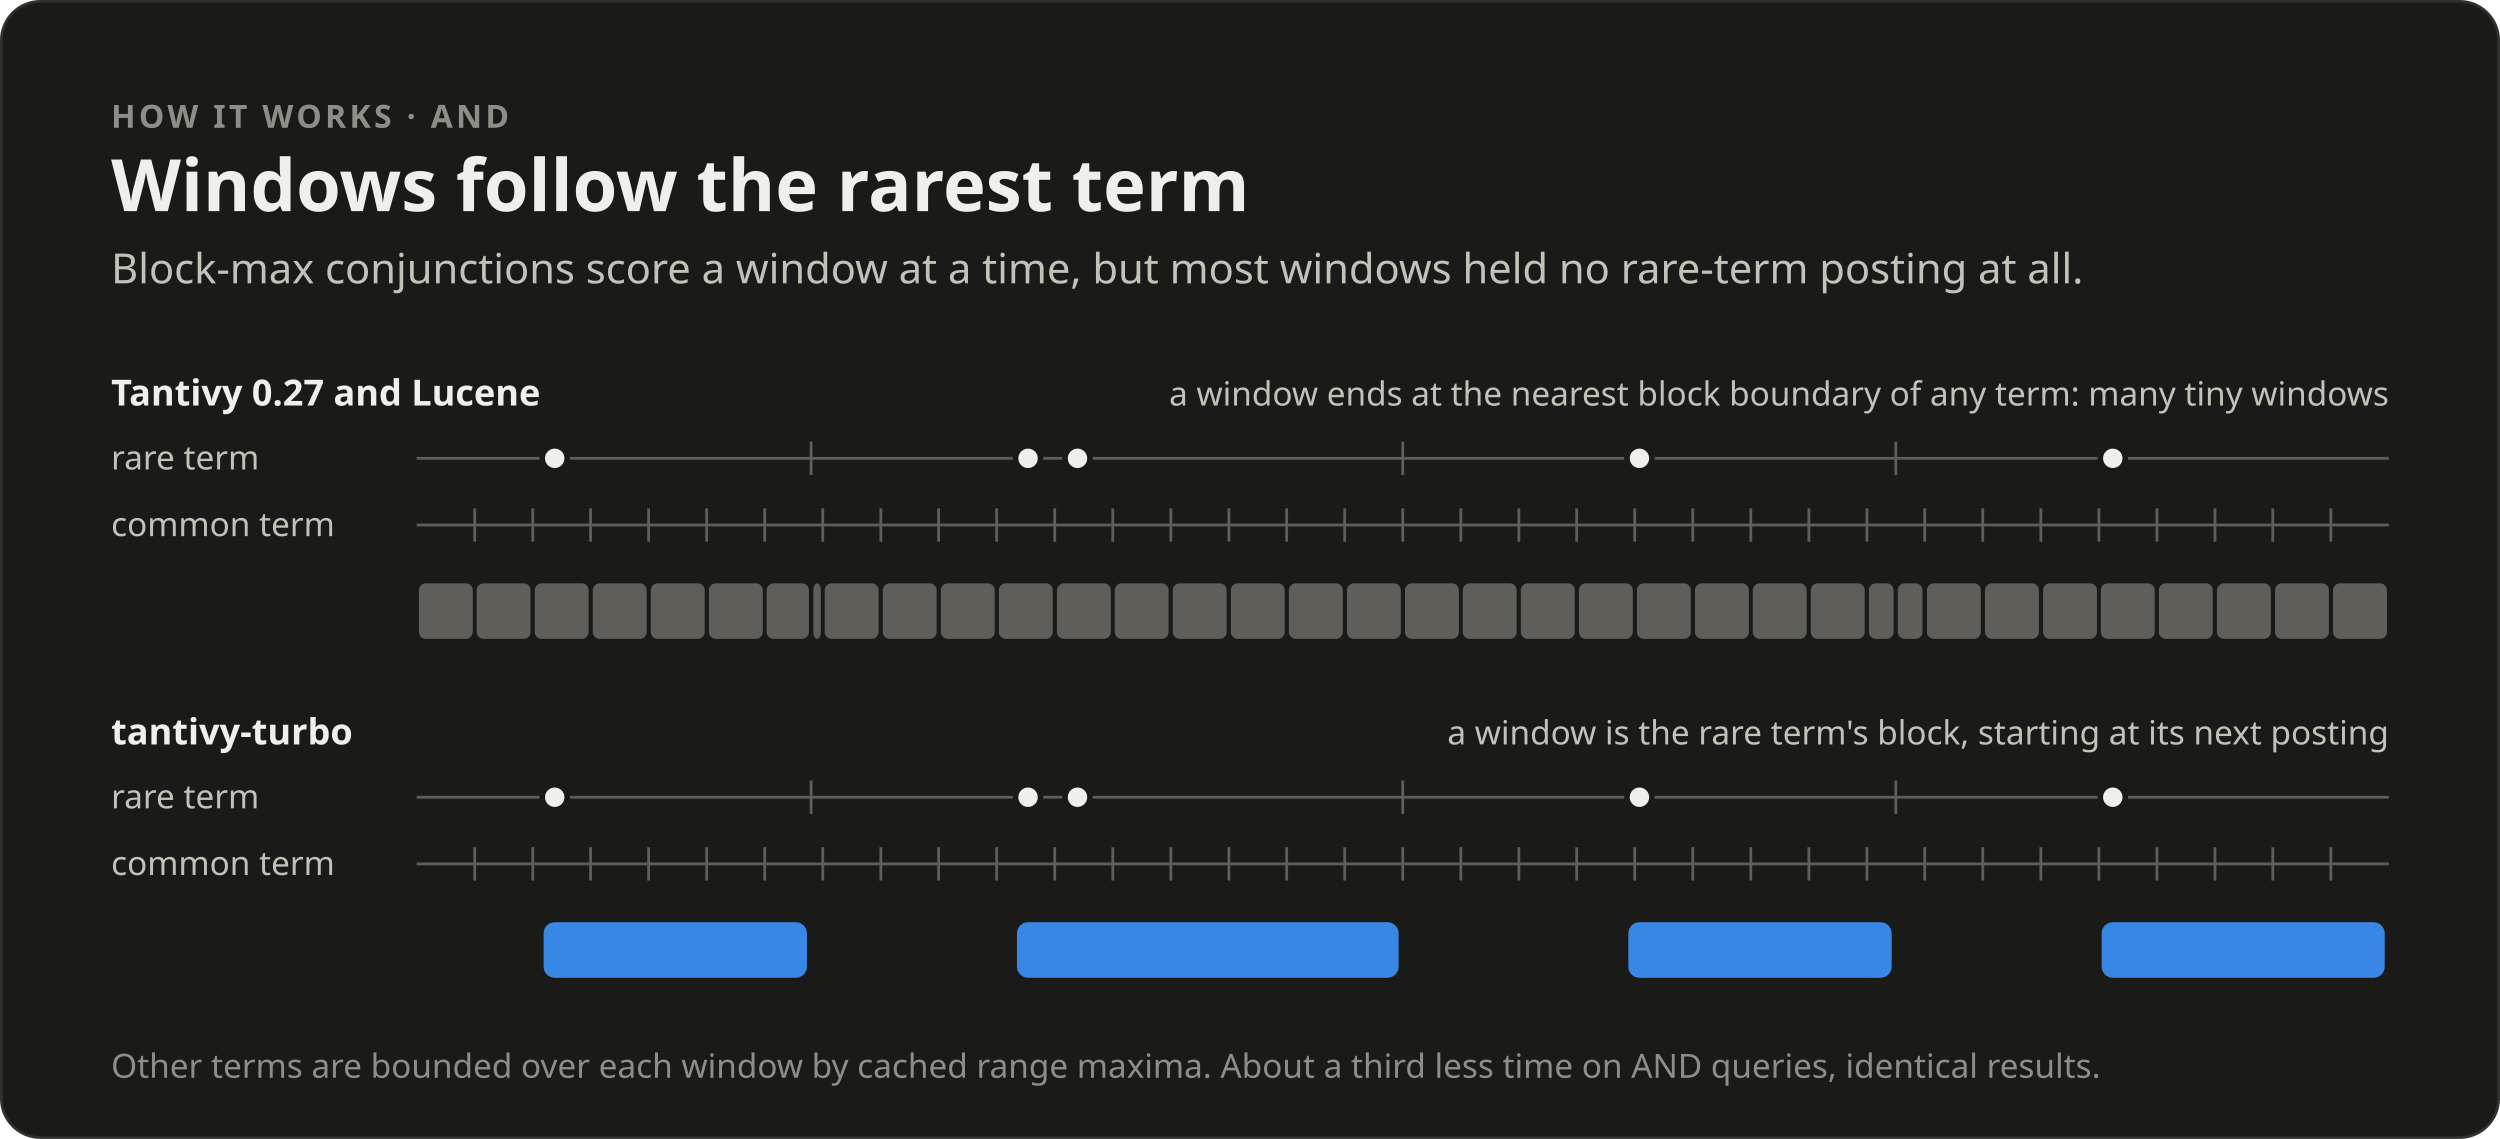
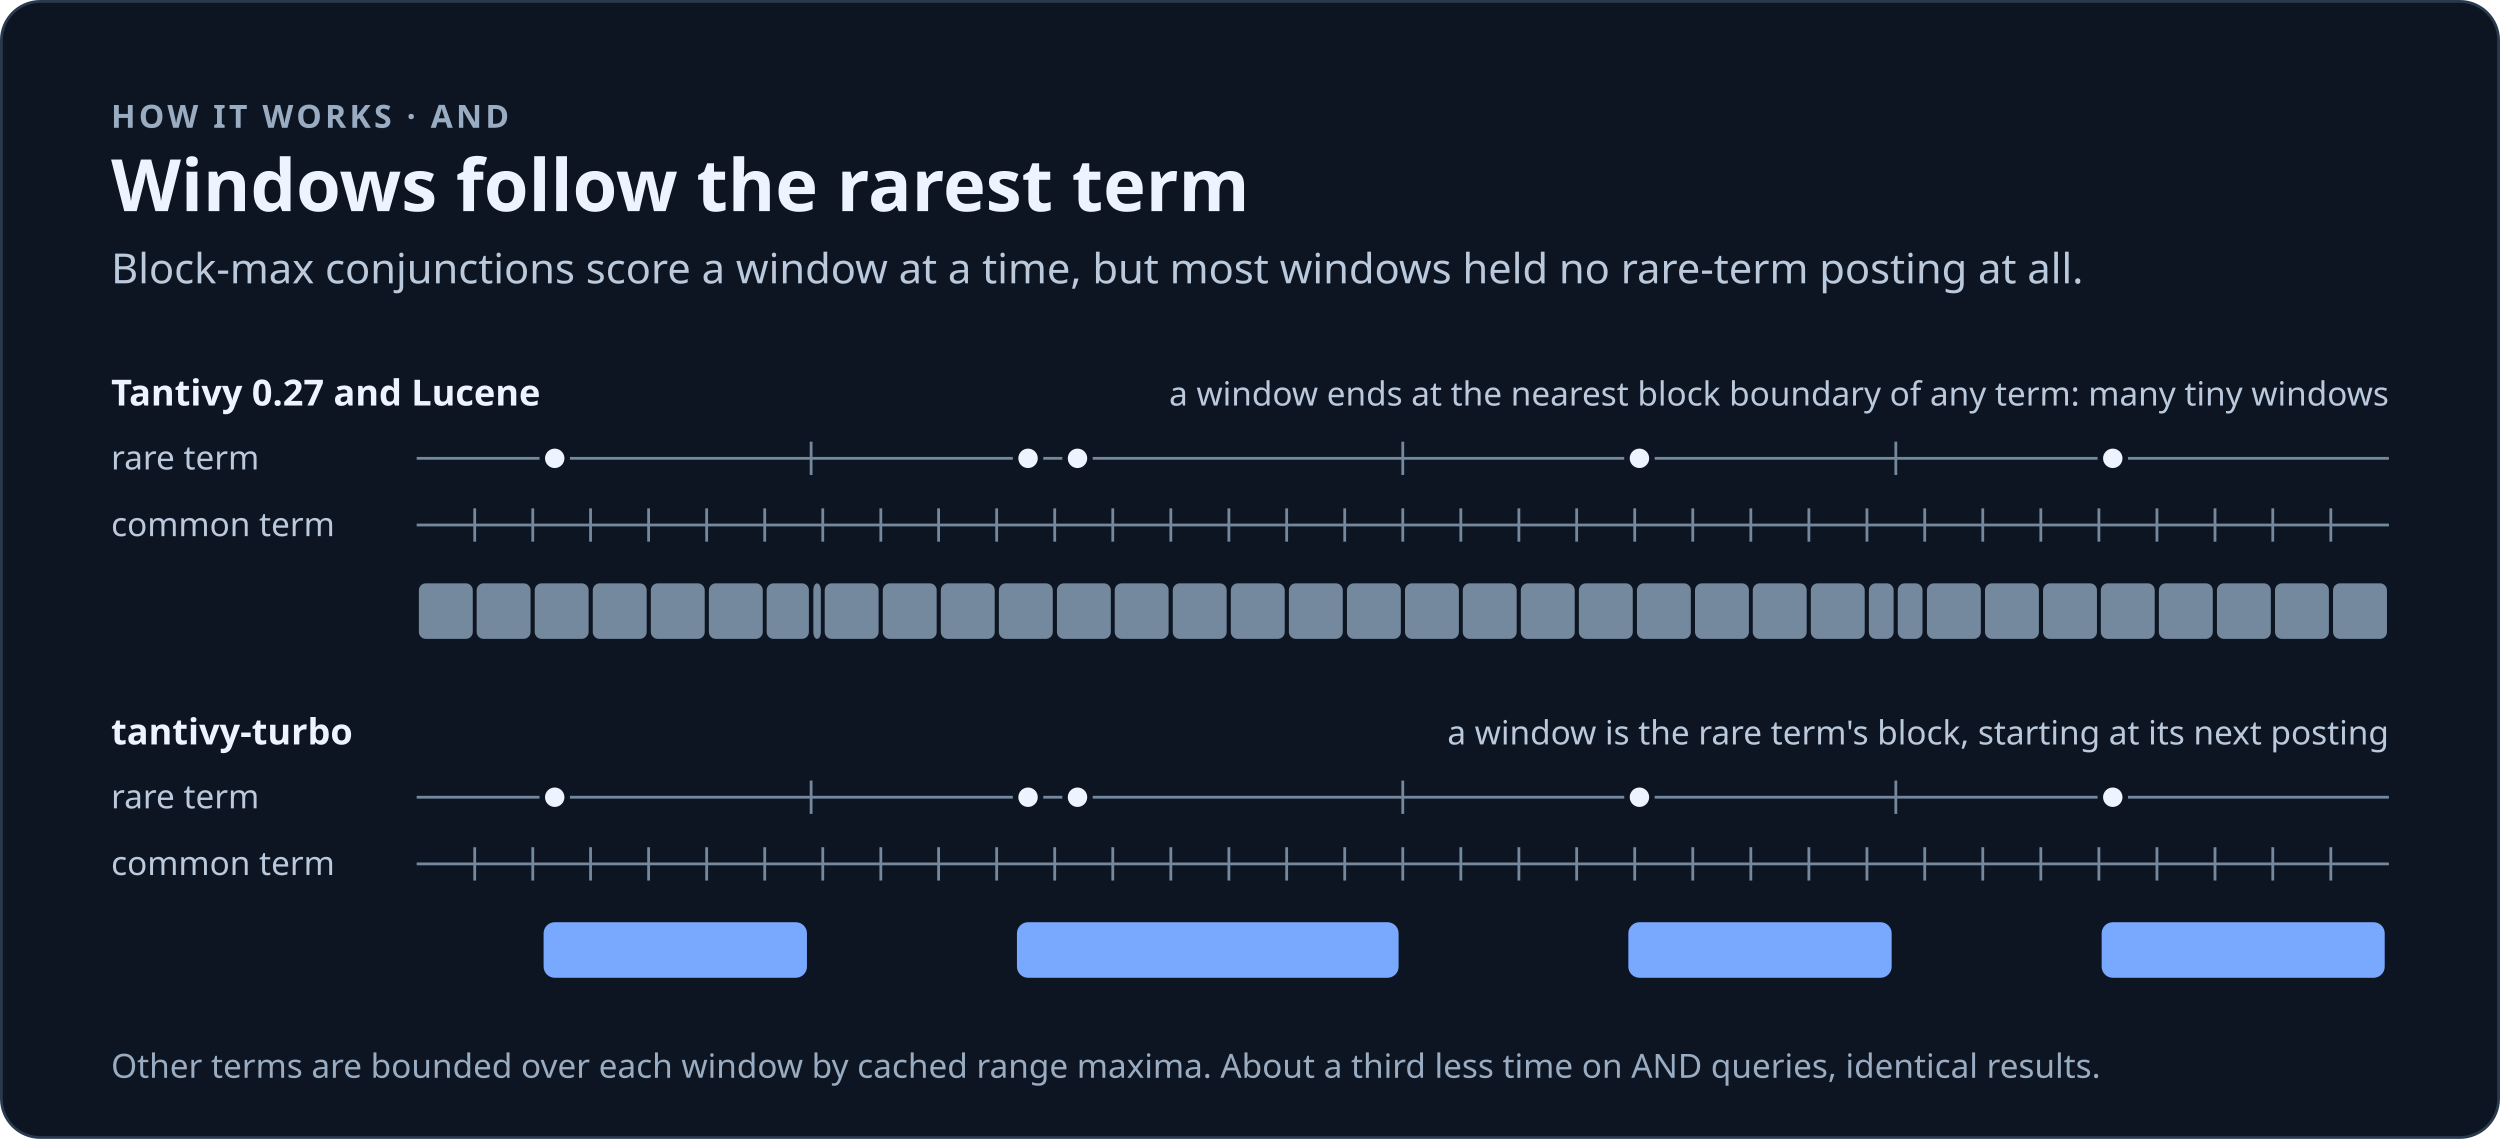
<svg xmlns="http://www.w3.org/2000/svg" width="900" height="410" viewBox="0 0 900 410" role="img" aria-labelledby="chart-title chart-description">
-   <rect x="0.5" y="0.5" width="899" height="409" rx="14" fill="#1a1a19" stroke="#30302d" />
-   <text x="40.0" y="46.0" font-size="11.5" font-weight="600" fill="#8f8e86" text-anchor="start" letter-spacing="1.2" font-family="-apple-system, BlinkMacSystemFont, 'Segoe UI', 'Noto Sans', Helvetica, Arial, sans-serif">HOW IT WORKS · AND</text>
-   <text x="40.0" y="76.0" font-size="26" font-weight="700" fill="#f0efec" text-anchor="start" font-family="-apple-system, BlinkMacSystemFont, 'Segoe UI', 'Noto Sans', Helvetica, Arial, sans-serif">Windows follow the rarest term</text>
-   <text x="40.0" y="102.0" font-size="15" font-weight="400" fill="#c3c2b7" text-anchor="start" font-family="-apple-system, BlinkMacSystemFont, 'Segoe UI', 'Noto Sans', Helvetica, Arial, sans-serif">Block-max conjunctions score a window at a time, but most windows held no rare-term posting at all.</text>
-   <text x="40.0" y="146.0" font-size="13" font-weight="600" fill="#f0efec" text-anchor="start" font-family="-apple-system, BlinkMacSystemFont, 'Segoe UI', 'Noto Sans', Helvetica, Arial, sans-serif">Tantivy 0.27 and Lucene</text>
-   <text x="860.0" y="146.0" font-size="12" font-weight="400" fill="#c3c2b7" text-anchor="end" font-family="-apple-system, BlinkMacSystemFont, 'Segoe UI', 'Noto Sans', Helvetica, Arial, sans-serif">a window ends at the nearest block boundary of any term: many tiny windows</text>
-   <text x="40.0" y="169.0" font-size="12" font-weight="400" fill="#c3c2b7" text-anchor="start" font-family="-apple-system, BlinkMacSystemFont, 'Segoe UI', 'Noto Sans', Helvetica, Arial, sans-serif">rare term</text>
-   <line x1="150" y1="165" x2="860" y2="165" stroke="#5f5e59" />
-   <line x1="292.0" y1="159" x2="292.0" y2="171" stroke="#5f5e59" />
-   <line x1="505.0" y1="159" x2="505.0" y2="171" stroke="#5f5e59" />
-   <line x1="682.5" y1="159" x2="682.5" y2="171" stroke="#5f5e59" />
-   <circle cx="199.7" cy="165" r="4.5" fill="#f0efec" stroke="#1a1a19" stroke-width="2" />
-   <circle cx="370.1" cy="165" r="4.5" fill="#f0efec" stroke="#1a1a19" stroke-width="2" />
-   <circle cx="387.9" cy="165" r="4.5" fill="#f0efec" stroke="#1a1a19" stroke-width="2" />
-   <circle cx="590.2" cy="165" r="4.5" fill="#f0efec" stroke="#1a1a19" stroke-width="2" />
-   <circle cx="760.6" cy="165" r="4.5" fill="#f0efec" stroke="#1a1a19" stroke-width="2" />
-   <text x="40.0" y="193.0" font-size="12" font-weight="400" fill="#c3c2b7" text-anchor="start" font-family="-apple-system, BlinkMacSystemFont, 'Segoe UI', 'Noto Sans', Helvetica, Arial, sans-serif">common term</text>
-   <line x1="150" y1="189" x2="860" y2="189" stroke="#5f5e59" />
-   <line x1="170.9" y1="183" x2="170.9" y2="195" stroke="#5f5e59" />
-   <line x1="191.8" y1="183" x2="191.8" y2="195" stroke="#5f5e59" />
-   <line x1="212.6" y1="183" x2="212.6" y2="195" stroke="#5f5e59" />
-   <line x1="233.5" y1="183" x2="233.5" y2="195" stroke="#5f5e59" />
-   <line x1="254.4" y1="183" x2="254.4" y2="195" stroke="#5f5e59" />
-   <line x1="275.3" y1="183" x2="275.3" y2="195" stroke="#5f5e59" />
-   <line x1="296.2" y1="183" x2="296.2" y2="195" stroke="#5f5e59" />
-   <line x1="317.1" y1="183" x2="317.1" y2="195" stroke="#5f5e59" />
-   <line x1="337.9" y1="183" x2="337.9" y2="195" stroke="#5f5e59" />
-   <line x1="358.8" y1="183" x2="358.8" y2="195" stroke="#5f5e59" />
-   <line x1="379.7" y1="183" x2="379.7" y2="195" stroke="#5f5e59" />
-   <line x1="400.6" y1="183" x2="400.6" y2="195" stroke="#5f5e59" />
-   <line x1="421.5" y1="183" x2="421.5" y2="195" stroke="#5f5e59" />
-   <line x1="442.4" y1="183" x2="442.4" y2="195" stroke="#5f5e59" />
-   <line x1="463.2" y1="183" x2="463.2" y2="195" stroke="#5f5e59" />
-   <line x1="484.1" y1="183" x2="484.1" y2="195" stroke="#5f5e59" />
-   <line x1="505.0" y1="183" x2="505.0" y2="195" stroke="#5f5e59" />
-   <line x1="525.9" y1="183" x2="525.9" y2="195" stroke="#5f5e59" />
-   <line x1="546.8" y1="183" x2="546.8" y2="195" stroke="#5f5e59" />
-   <line x1="567.6" y1="183" x2="567.6" y2="195" stroke="#5f5e59" />
-   <line x1="588.5" y1="183" x2="588.5" y2="195" stroke="#5f5e59" />
-   <line x1="609.4" y1="183" x2="609.4" y2="195" stroke="#5f5e59" />
-   <line x1="630.3" y1="183" x2="630.3" y2="195" stroke="#5f5e59" />
-   <line x1="651.2" y1="183" x2="651.2" y2="195" stroke="#5f5e59" />
-   <line x1="672.1" y1="183" x2="672.1" y2="195" stroke="#5f5e59" />
-   <line x1="692.9" y1="183" x2="692.9" y2="195" stroke="#5f5e59" />
-   <line x1="713.8" y1="183" x2="713.8" y2="195" stroke="#5f5e59" />
-   <line x1="734.7" y1="183" x2="734.7" y2="195" stroke="#5f5e59" />
-   <line x1="755.6" y1="183" x2="755.6" y2="195" stroke="#5f5e59" />
-   <line x1="776.5" y1="183" x2="776.5" y2="195" stroke="#5f5e59" />
-   <line x1="797.4" y1="183" x2="797.4" y2="195" stroke="#5f5e59" />
-   <line x1="818.2" y1="183" x2="818.2" y2="195" stroke="#5f5e59" />
-   <line x1="839.1" y1="183" x2="839.1" y2="195" stroke="#5f5e59" />
-   <rect x="150.8" y="210" width="19.4" height="20" rx="2.5" fill="#5f5e59" />
-   <rect x="171.6" y="210" width="19.4" height="20" rx="2.5" fill="#5f5e59" />
-   <rect x="192.5" y="210" width="19.4" height="20" rx="2.5" fill="#5f5e59" />
-   <rect x="213.4" y="210" width="19.4" height="20" rx="2.5" fill="#5f5e59" />
-   <rect x="234.3" y="210" width="19.4" height="20" rx="2.5" fill="#5f5e59" />
-   <rect x="255.2" y="210" width="19.4" height="20" rx="2.5" fill="#5f5e59" />
-   <rect x="276.0" y="210" width="15.2" height="20" rx="2.5" fill="#5f5e59" />
-   <rect x="292.8" y="210" width="2.7" height="20" rx="2.5" fill="#5f5e59" />
-   <rect x="296.9" y="210" width="19.4" height="20" rx="2.5" fill="#5f5e59" />
-   <rect x="317.8" y="210" width="19.4" height="20" rx="2.5" fill="#5f5e59" />
-   <rect x="338.7" y="210" width="19.4" height="20" rx="2.5" fill="#5f5e59" />
-   <rect x="359.6" y="210" width="19.4" height="20" rx="2.5" fill="#5f5e59" />
-   <rect x="380.5" y="210" width="19.4" height="20" rx="2.5" fill="#5f5e59" />
-   <rect x="401.3" y="210" width="19.4" height="20" rx="2.5" fill="#5f5e59" />
-   <rect x="422.2" y="210" width="19.4" height="20" rx="2.5" fill="#5f5e59" />
-   <rect x="443.1" y="210" width="19.4" height="20" rx="2.5" fill="#5f5e59" />
-   <rect x="464.0" y="210" width="19.4" height="20" rx="2.5" fill="#5f5e59" />
-   <rect x="484.9" y="210" width="19.4" height="20" rx="2.5" fill="#5f5e59" />
-   <rect x="505.8" y="210" width="19.4" height="20" rx="2.5" fill="#5f5e59" />
-   <rect x="526.6" y="210" width="19.4" height="20" rx="2.5" fill="#5f5e59" />
-   <rect x="547.5" y="210" width="19.4" height="20" rx="2.5" fill="#5f5e59" />
-   <rect x="568.4" y="210" width="19.4" height="20" rx="2.5" fill="#5f5e59" />
-   <rect x="589.3" y="210" width="19.4" height="20" rx="2.5" fill="#5f5e59" />
-   <rect x="610.2" y="210" width="19.4" height="20" rx="2.5" fill="#5f5e59" />
-   <rect x="631.0" y="210" width="19.4" height="20" rx="2.5" fill="#5f5e59" />
-   <rect x="651.9" y="210" width="19.4" height="20" rx="2.5" fill="#5f5e59" />
-   <rect x="672.8" y="210" width="8.9" height="20" rx="2.5" fill="#5f5e59" />
-   <rect x="683.2" y="210" width="8.9" height="20" rx="2.5" fill="#5f5e59" />
-   <rect x="693.7" y="210" width="19.4" height="20" rx="2.5" fill="#5f5e59" />
-   <rect x="714.6" y="210" width="19.4" height="20" rx="2.5" fill="#5f5e59" />
-   <rect x="735.5" y="210" width="19.4" height="20" rx="2.5" fill="#5f5e59" />
-   <rect x="756.3" y="210" width="19.4" height="20" rx="2.5" fill="#5f5e59" />
-   <rect x="777.2" y="210" width="19.4" height="20" rx="2.5" fill="#5f5e59" />
-   <rect x="798.1" y="210" width="19.4" height="20" rx="2.5" fill="#5f5e59" />
-   <rect x="819.0" y="210" width="19.4" height="20" rx="2.5" fill="#5f5e59" />
-   <rect x="839.9" y="210" width="19.4" height="20" rx="2.5" fill="#5f5e59" />
-   <text x="40.0" y="268.0" font-size="13" font-weight="600" fill="#f0efec" text-anchor="start" font-family="-apple-system, BlinkMacSystemFont, 'Segoe UI', 'Noto Sans', Helvetica, Arial, sans-serif">tantivy-turbo</text>
-   <text x="860.0" y="268.0" font-size="12" font-weight="400" fill="#c3c2b7" text-anchor="end" font-family="-apple-system, BlinkMacSystemFont, 'Segoe UI', 'Noto Sans', Helvetica, Arial, sans-serif">a window is the rare term's block, starting at its next posting</text>
-   <text x="40.0" y="291.0" font-size="12" font-weight="400" fill="#c3c2b7" text-anchor="start" font-family="-apple-system, BlinkMacSystemFont, 'Segoe UI', 'Noto Sans', Helvetica, Arial, sans-serif">rare term</text>
-   <line x1="150" y1="287" x2="860" y2="287" stroke="#5f5e59" />
-   <line x1="292.0" y1="281" x2="292.0" y2="293" stroke="#5f5e59" />
-   <line x1="505.0" y1="281" x2="505.0" y2="293" stroke="#5f5e59" />
-   <line x1="682.5" y1="281" x2="682.5" y2="293" stroke="#5f5e59" />
-   <circle cx="199.7" cy="287" r="4.5" fill="#f0efec" stroke="#1a1a19" stroke-width="2" />
-   <circle cx="370.1" cy="287" r="4.5" fill="#f0efec" stroke="#1a1a19" stroke-width="2" />
-   <circle cx="387.9" cy="287" r="4.5" fill="#f0efec" stroke="#1a1a19" stroke-width="2" />
-   <circle cx="590.2" cy="287" r="4.5" fill="#f0efec" stroke="#1a1a19" stroke-width="2" />
-   <circle cx="760.6" cy="287" r="4.5" fill="#f0efec" stroke="#1a1a19" stroke-width="2" />
-   <text x="40.0" y="315.0" font-size="12" font-weight="400" fill="#c3c2b7" text-anchor="start" font-family="-apple-system, BlinkMacSystemFont, 'Segoe UI', 'Noto Sans', Helvetica, Arial, sans-serif">common term</text>
-   <line x1="150" y1="311" x2="860" y2="311" stroke="#5f5e59" />
-   <line x1="170.9" y1="305" x2="170.9" y2="317" stroke="#5f5e59" />
-   <line x1="191.8" y1="305" x2="191.8" y2="317" stroke="#5f5e59" />
-   <line x1="212.6" y1="305" x2="212.6" y2="317" stroke="#5f5e59" />
-   <line x1="233.5" y1="305" x2="233.5" y2="317" stroke="#5f5e59" />
-   <line x1="254.4" y1="305" x2="254.4" y2="317" stroke="#5f5e59" />
-   <line x1="275.3" y1="305" x2="275.3" y2="317" stroke="#5f5e59" />
-   <line x1="296.2" y1="305" x2="296.2" y2="317" stroke="#5f5e59" />
-   <line x1="317.1" y1="305" x2="317.1" y2="317" stroke="#5f5e59" />
-   <line x1="337.9" y1="305" x2="337.9" y2="317" stroke="#5f5e59" />
-   <line x1="358.8" y1="305" x2="358.8" y2="317" stroke="#5f5e59" />
-   <line x1="379.7" y1="305" x2="379.7" y2="317" stroke="#5f5e59" />
-   <line x1="400.6" y1="305" x2="400.6" y2="317" stroke="#5f5e59" />
-   <line x1="421.5" y1="305" x2="421.5" y2="317" stroke="#5f5e59" />
-   <line x1="442.4" y1="305" x2="442.4" y2="317" stroke="#5f5e59" />
-   <line x1="463.2" y1="305" x2="463.2" y2="317" stroke="#5f5e59" />
-   <line x1="484.1" y1="305" x2="484.1" y2="317" stroke="#5f5e59" />
-   <line x1="505.0" y1="305" x2="505.0" y2="317" stroke="#5f5e59" />
-   <line x1="525.9" y1="305" x2="525.9" y2="317" stroke="#5f5e59" />
-   <line x1="546.8" y1="305" x2="546.8" y2="317" stroke="#5f5e59" />
-   <line x1="567.6" y1="305" x2="567.6" y2="317" stroke="#5f5e59" />
-   <line x1="588.5" y1="305" x2="588.5" y2="317" stroke="#5f5e59" />
-   <line x1="609.4" y1="305" x2="609.4" y2="317" stroke="#5f5e59" />
-   <line x1="630.3" y1="305" x2="630.3" y2="317" stroke="#5f5e59" />
-   <line x1="651.2" y1="305" x2="651.2" y2="317" stroke="#5f5e59" />
-   <line x1="672.1" y1="305" x2="672.1" y2="317" stroke="#5f5e59" />
-   <line x1="692.9" y1="305" x2="692.9" y2="317" stroke="#5f5e59" />
-   <line x1="713.8" y1="305" x2="713.8" y2="317" stroke="#5f5e59" />
-   <line x1="734.7" y1="305" x2="734.7" y2="317" stroke="#5f5e59" />
-   <line x1="755.6" y1="305" x2="755.6" y2="317" stroke="#5f5e59" />
-   <line x1="776.5" y1="305" x2="776.5" y2="317" stroke="#5f5e59" />
-   <line x1="797.4" y1="305" x2="797.4" y2="317" stroke="#5f5e59" />
-   <line x1="818.2" y1="305" x2="818.2" y2="317" stroke="#5f5e59" />
-   <line x1="839.1" y1="305" x2="839.1" y2="317" stroke="#5f5e59" />
-   <rect x="195.7" y="332" width="94.8" height="20" rx="4" fill="#3987e5" />
-   <rect x="366.1" y="332" width="137.4" height="20" rx="4" fill="#3987e5" />
-   <rect x="586.2" y="332" width="94.8" height="20" rx="4" fill="#3987e5" />
-   <rect x="756.6" y="332" width="101.9" height="20" rx="4" fill="#3987e5" />
-   <text x="40.0" y="388.0" font-size="12" font-weight="400" fill="#8f8e86" text-anchor="start" font-family="-apple-system, BlinkMacSystemFont, 'Segoe UI', 'Noto Sans', Helvetica, Arial, sans-serif">Other terms are bounded over each window by cached range maxima. About a third less time on AND queries, identical results.</text>
+   <rect x="0.5" y="0.5" width="899" height="409" rx="14" fill="#0d1522" stroke="#293a4f" />
+   <text x="40.0" y="46.0" font-size="11.5" font-weight="600" fill="#9aacc1" text-anchor="start" letter-spacing="1.2" font-family="-apple-system, BlinkMacSystemFont, 'Segoe UI', 'Noto Sans', Helvetica, Arial, sans-serif">HOW IT WORKS · AND</text>
+   <text x="40.0" y="76.0" font-size="26" font-weight="700" fill="#edf3ff" text-anchor="start" font-family="-apple-system, BlinkMacSystemFont, 'Segoe UI', 'Noto Sans', Helvetica, Arial, sans-serif">Windows follow the rarest term</text>
+   <text x="40.0" y="102.0" font-size="15" font-weight="400" fill="#bbc9dc" text-anchor="start" font-family="-apple-system, BlinkMacSystemFont, 'Segoe UI', 'Noto Sans', Helvetica, Arial, sans-serif">Block-max conjunctions score a window at a time, but most windows held no rare-term posting at all.</text>
+   <text x="40.0" y="146.0" font-size="13" font-weight="600" fill="#edf3ff" text-anchor="start" font-family="-apple-system, BlinkMacSystemFont, 'Segoe UI', 'Noto Sans', Helvetica, Arial, sans-serif">Tantivy 0.27 and Lucene</text>
+   <text x="860.0" y="146.0" font-size="12" font-weight="400" fill="#bbc9dc" text-anchor="end" font-family="-apple-system, BlinkMacSystemFont, 'Segoe UI', 'Noto Sans', Helvetica, Arial, sans-serif">a window ends at the nearest block boundary of any term: many tiny windows</text>
+   <text x="40.0" y="169.0" font-size="12" font-weight="400" fill="#bbc9dc" text-anchor="start" font-family="-apple-system, BlinkMacSystemFont, 'Segoe UI', 'Noto Sans', Helvetica, Arial, sans-serif">rare term</text>
+   <line x1="150" y1="165" x2="860" y2="165" stroke="#75899e" />
+   <line x1="292.0" y1="159" x2="292.0" y2="171" stroke="#75899e" />
+   <line x1="505.0" y1="159" x2="505.0" y2="171" stroke="#75899e" />
+   <line x1="682.5" y1="159" x2="682.5" y2="171" stroke="#75899e" />
+   <circle cx="199.7" cy="165" r="4.5" fill="#edf3ff" stroke="#0d1522" stroke-width="2" />
+   <circle cx="370.1" cy="165" r="4.5" fill="#edf3ff" stroke="#0d1522" stroke-width="2" />
+   <circle cx="387.9" cy="165" r="4.5" fill="#edf3ff" stroke="#0d1522" stroke-width="2" />
+   <circle cx="590.2" cy="165" r="4.5" fill="#edf3ff" stroke="#0d1522" stroke-width="2" />
+   <circle cx="760.6" cy="165" r="4.5" fill="#edf3ff" stroke="#0d1522" stroke-width="2" />
+   <text x="40.0" y="193.0" font-size="12" font-weight="400" fill="#bbc9dc" text-anchor="start" font-family="-apple-system, BlinkMacSystemFont, 'Segoe UI', 'Noto Sans', Helvetica, Arial, sans-serif">common term</text>
+   <line x1="150" y1="189" x2="860" y2="189" stroke="#75899e" />
+   <line x1="170.9" y1="183" x2="170.9" y2="195" stroke="#75899e" />
+   <line x1="191.8" y1="183" x2="191.8" y2="195" stroke="#75899e" />
+   <line x1="212.6" y1="183" x2="212.6" y2="195" stroke="#75899e" />
+   <line x1="233.5" y1="183" x2="233.5" y2="195" stroke="#75899e" />
+   <line x1="254.4" y1="183" x2="254.4" y2="195" stroke="#75899e" />
+   <line x1="275.3" y1="183" x2="275.3" y2="195" stroke="#75899e" />
+   <line x1="296.2" y1="183" x2="296.2" y2="195" stroke="#75899e" />
+   <line x1="317.1" y1="183" x2="317.1" y2="195" stroke="#75899e" />
+   <line x1="337.9" y1="183" x2="337.9" y2="195" stroke="#75899e" />
+   <line x1="358.8" y1="183" x2="358.8" y2="195" stroke="#75899e" />
+   <line x1="379.7" y1="183" x2="379.7" y2="195" stroke="#75899e" />
+   <line x1="400.6" y1="183" x2="400.6" y2="195" stroke="#75899e" />
+   <line x1="421.5" y1="183" x2="421.5" y2="195" stroke="#75899e" />
+   <line x1="442.4" y1="183" x2="442.4" y2="195" stroke="#75899e" />
+   <line x1="463.2" y1="183" x2="463.2" y2="195" stroke="#75899e" />
+   <line x1="484.1" y1="183" x2="484.1" y2="195" stroke="#75899e" />
+   <line x1="505.0" y1="183" x2="505.0" y2="195" stroke="#75899e" />
+   <line x1="525.9" y1="183" x2="525.9" y2="195" stroke="#75899e" />
+   <line x1="546.8" y1="183" x2="546.8" y2="195" stroke="#75899e" />
+   <line x1="567.6" y1="183" x2="567.6" y2="195" stroke="#75899e" />
+   <line x1="588.5" y1="183" x2="588.5" y2="195" stroke="#75899e" />
+   <line x1="609.4" y1="183" x2="609.4" y2="195" stroke="#75899e" />
+   <line x1="630.3" y1="183" x2="630.3" y2="195" stroke="#75899e" />
+   <line x1="651.2" y1="183" x2="651.2" y2="195" stroke="#75899e" />
+   <line x1="672.1" y1="183" x2="672.1" y2="195" stroke="#75899e" />
+   <line x1="692.9" y1="183" x2="692.9" y2="195" stroke="#75899e" />
+   <line x1="713.8" y1="183" x2="713.8" y2="195" stroke="#75899e" />
+   <line x1="734.7" y1="183" x2="734.7" y2="195" stroke="#75899e" />
+   <line x1="755.6" y1="183" x2="755.6" y2="195" stroke="#75899e" />
+   <line x1="776.5" y1="183" x2="776.5" y2="195" stroke="#75899e" />
+   <line x1="797.4" y1="183" x2="797.4" y2="195" stroke="#75899e" />
+   <line x1="818.2" y1="183" x2="818.2" y2="195" stroke="#75899e" />
+   <line x1="839.1" y1="183" x2="839.1" y2="195" stroke="#75899e" />
+   <rect x="150.8" y="210" width="19.4" height="20" rx="2.5" fill="#75899e" />
+   <rect x="171.6" y="210" width="19.4" height="20" rx="2.5" fill="#75899e" />
+   <rect x="192.5" y="210" width="19.4" height="20" rx="2.5" fill="#75899e" />
+   <rect x="213.4" y="210" width="19.4" height="20" rx="2.5" fill="#75899e" />
+   <rect x="234.3" y="210" width="19.4" height="20" rx="2.5" fill="#75899e" />
+   <rect x="255.2" y="210" width="19.4" height="20" rx="2.5" fill="#75899e" />
+   <rect x="276.0" y="210" width="15.2" height="20" rx="2.5" fill="#75899e" />
+   <rect x="292.8" y="210" width="2.7" height="20" rx="2.5" fill="#75899e" />
+   <rect x="296.9" y="210" width="19.4" height="20" rx="2.5" fill="#75899e" />
+   <rect x="317.8" y="210" width="19.4" height="20" rx="2.5" fill="#75899e" />
+   <rect x="338.7" y="210" width="19.4" height="20" rx="2.5" fill="#75899e" />
+   <rect x="359.6" y="210" width="19.4" height="20" rx="2.5" fill="#75899e" />
+   <rect x="380.5" y="210" width="19.4" height="20" rx="2.5" fill="#75899e" />
+   <rect x="401.3" y="210" width="19.4" height="20" rx="2.5" fill="#75899e" />
+   <rect x="422.2" y="210" width="19.4" height="20" rx="2.5" fill="#75899e" />
+   <rect x="443.1" y="210" width="19.4" height="20" rx="2.5" fill="#75899e" />
+   <rect x="464.0" y="210" width="19.4" height="20" rx="2.5" fill="#75899e" />
+   <rect x="484.9" y="210" width="19.4" height="20" rx="2.5" fill="#75899e" />
+   <rect x="505.8" y="210" width="19.4" height="20" rx="2.5" fill="#75899e" />
+   <rect x="526.6" y="210" width="19.4" height="20" rx="2.5" fill="#75899e" />
+   <rect x="547.5" y="210" width="19.4" height="20" rx="2.5" fill="#75899e" />
+   <rect x="568.4" y="210" width="19.4" height="20" rx="2.5" fill="#75899e" />
+   <rect x="589.3" y="210" width="19.4" height="20" rx="2.5" fill="#75899e" />
+   <rect x="610.2" y="210" width="19.4" height="20" rx="2.5" fill="#75899e" />
+   <rect x="631.0" y="210" width="19.4" height="20" rx="2.5" fill="#75899e" />
+   <rect x="651.9" y="210" width="19.4" height="20" rx="2.5" fill="#75899e" />
+   <rect x="672.8" y="210" width="8.9" height="20" rx="2.5" fill="#75899e" />
+   <rect x="683.2" y="210" width="8.9" height="20" rx="2.5" fill="#75899e" />
+   <rect x="693.7" y="210" width="19.4" height="20" rx="2.5" fill="#75899e" />
+   <rect x="714.6" y="210" width="19.4" height="20" rx="2.5" fill="#75899e" />
+   <rect x="735.5" y="210" width="19.4" height="20" rx="2.5" fill="#75899e" />
+   <rect x="756.3" y="210" width="19.4" height="20" rx="2.5" fill="#75899e" />
+   <rect x="777.2" y="210" width="19.4" height="20" rx="2.5" fill="#75899e" />
+   <rect x="798.1" y="210" width="19.4" height="20" rx="2.5" fill="#75899e" />
+   <rect x="819.0" y="210" width="19.4" height="20" rx="2.5" fill="#75899e" />
+   <rect x="839.9" y="210" width="19.4" height="20" rx="2.5" fill="#75899e" />
+   <text x="40.0" y="268.0" font-size="13" font-weight="600" fill="#edf3ff" text-anchor="start" font-family="-apple-system, BlinkMacSystemFont, 'Segoe UI', 'Noto Sans', Helvetica, Arial, sans-serif">tantivy-turbo</text>
+   <text x="860.0" y="268.0" font-size="12" font-weight="400" fill="#bbc9dc" text-anchor="end" font-family="-apple-system, BlinkMacSystemFont, 'Segoe UI', 'Noto Sans', Helvetica, Arial, sans-serif">a window is the rare term's block, starting at its next posting</text>
+   <text x="40.0" y="291.0" font-size="12" font-weight="400" fill="#bbc9dc" text-anchor="start" font-family="-apple-system, BlinkMacSystemFont, 'Segoe UI', 'Noto Sans', Helvetica, Arial, sans-serif">rare term</text>
+   <line x1="150" y1="287" x2="860" y2="287" stroke="#75899e" />
+   <line x1="292.0" y1="281" x2="292.0" y2="293" stroke="#75899e" />
+   <line x1="505.0" y1="281" x2="505.0" y2="293" stroke="#75899e" />
+   <line x1="682.5" y1="281" x2="682.5" y2="293" stroke="#75899e" />
+   <circle cx="199.7" cy="287" r="4.5" fill="#edf3ff" stroke="#0d1522" stroke-width="2" />
+   <circle cx="370.1" cy="287" r="4.5" fill="#edf3ff" stroke="#0d1522" stroke-width="2" />
+   <circle cx="387.9" cy="287" r="4.5" fill="#edf3ff" stroke="#0d1522" stroke-width="2" />
+   <circle cx="590.2" cy="287" r="4.5" fill="#edf3ff" stroke="#0d1522" stroke-width="2" />
+   <circle cx="760.6" cy="287" r="4.5" fill="#edf3ff" stroke="#0d1522" stroke-width="2" />
+   <text x="40.0" y="315.0" font-size="12" font-weight="400" fill="#bbc9dc" text-anchor="start" font-family="-apple-system, BlinkMacSystemFont, 'Segoe UI', 'Noto Sans', Helvetica, Arial, sans-serif">common term</text>
+   <line x1="150" y1="311" x2="860" y2="311" stroke="#75899e" />
+   <line x1="170.9" y1="305" x2="170.9" y2="317" stroke="#75899e" />
+   <line x1="191.8" y1="305" x2="191.8" y2="317" stroke="#75899e" />
+   <line x1="212.6" y1="305" x2="212.6" y2="317" stroke="#75899e" />
+   <line x1="233.5" y1="305" x2="233.5" y2="317" stroke="#75899e" />
+   <line x1="254.4" y1="305" x2="254.4" y2="317" stroke="#75899e" />
+   <line x1="275.3" y1="305" x2="275.3" y2="317" stroke="#75899e" />
+   <line x1="296.2" y1="305" x2="296.2" y2="317" stroke="#75899e" />
+   <line x1="317.1" y1="305" x2="317.1" y2="317" stroke="#75899e" />
+   <line x1="337.9" y1="305" x2="337.9" y2="317" stroke="#75899e" />
+   <line x1="358.8" y1="305" x2="358.8" y2="317" stroke="#75899e" />
+   <line x1="379.7" y1="305" x2="379.7" y2="317" stroke="#75899e" />
+   <line x1="400.6" y1="305" x2="400.6" y2="317" stroke="#75899e" />
+   <line x1="421.5" y1="305" x2="421.5" y2="317" stroke="#75899e" />
+   <line x1="442.4" y1="305" x2="442.4" y2="317" stroke="#75899e" />
+   <line x1="463.2" y1="305" x2="463.2" y2="317" stroke="#75899e" />
+   <line x1="484.1" y1="305" x2="484.1" y2="317" stroke="#75899e" />
+   <line x1="505.0" y1="305" x2="505.0" y2="317" stroke="#75899e" />
+   <line x1="525.9" y1="305" x2="525.9" y2="317" stroke="#75899e" />
+   <line x1="546.8" y1="305" x2="546.8" y2="317" stroke="#75899e" />
+   <line x1="567.6" y1="305" x2="567.6" y2="317" stroke="#75899e" />
+   <line x1="588.5" y1="305" x2="588.5" y2="317" stroke="#75899e" />
+   <line x1="609.4" y1="305" x2="609.4" y2="317" stroke="#75899e" />
+   <line x1="630.3" y1="305" x2="630.3" y2="317" stroke="#75899e" />
+   <line x1="651.2" y1="305" x2="651.2" y2="317" stroke="#75899e" />
+   <line x1="672.1" y1="305" x2="672.1" y2="317" stroke="#75899e" />
+   <line x1="692.9" y1="305" x2="692.9" y2="317" stroke="#75899e" />
+   <line x1="713.8" y1="305" x2="713.8" y2="317" stroke="#75899e" />
+   <line x1="734.7" y1="305" x2="734.7" y2="317" stroke="#75899e" />
+   <line x1="755.6" y1="305" x2="755.6" y2="317" stroke="#75899e" />
+   <line x1="776.5" y1="305" x2="776.5" y2="317" stroke="#75899e" />
+   <line x1="797.4" y1="305" x2="797.4" y2="317" stroke="#75899e" />
+   <line x1="818.2" y1="305" x2="818.2" y2="317" stroke="#75899e" />
+   <line x1="839.1" y1="305" x2="839.1" y2="317" stroke="#75899e" />
+   <rect x="195.7" y="332" width="94.8" height="20" rx="4" fill="#79a8ff" />
+   <rect x="366.1" y="332" width="137.4" height="20" rx="4" fill="#79a8ff" />
+   <rect x="586.2" y="332" width="94.8" height="20" rx="4" fill="#79a8ff" />
+   <rect x="756.6" y="332" width="101.9" height="20" rx="4" fill="#79a8ff" />
+   <text x="40.0" y="388.0" font-size="12" font-weight="400" fill="#9aacc1" text-anchor="start" font-family="-apple-system, BlinkMacSystemFont, 'Segoe UI', 'Noto Sans', Helvetica, Arial, sans-serif">Other terms are bounded over each window by cached range maxima. About a third less time on AND queries, identical results.</text>
</svg>
